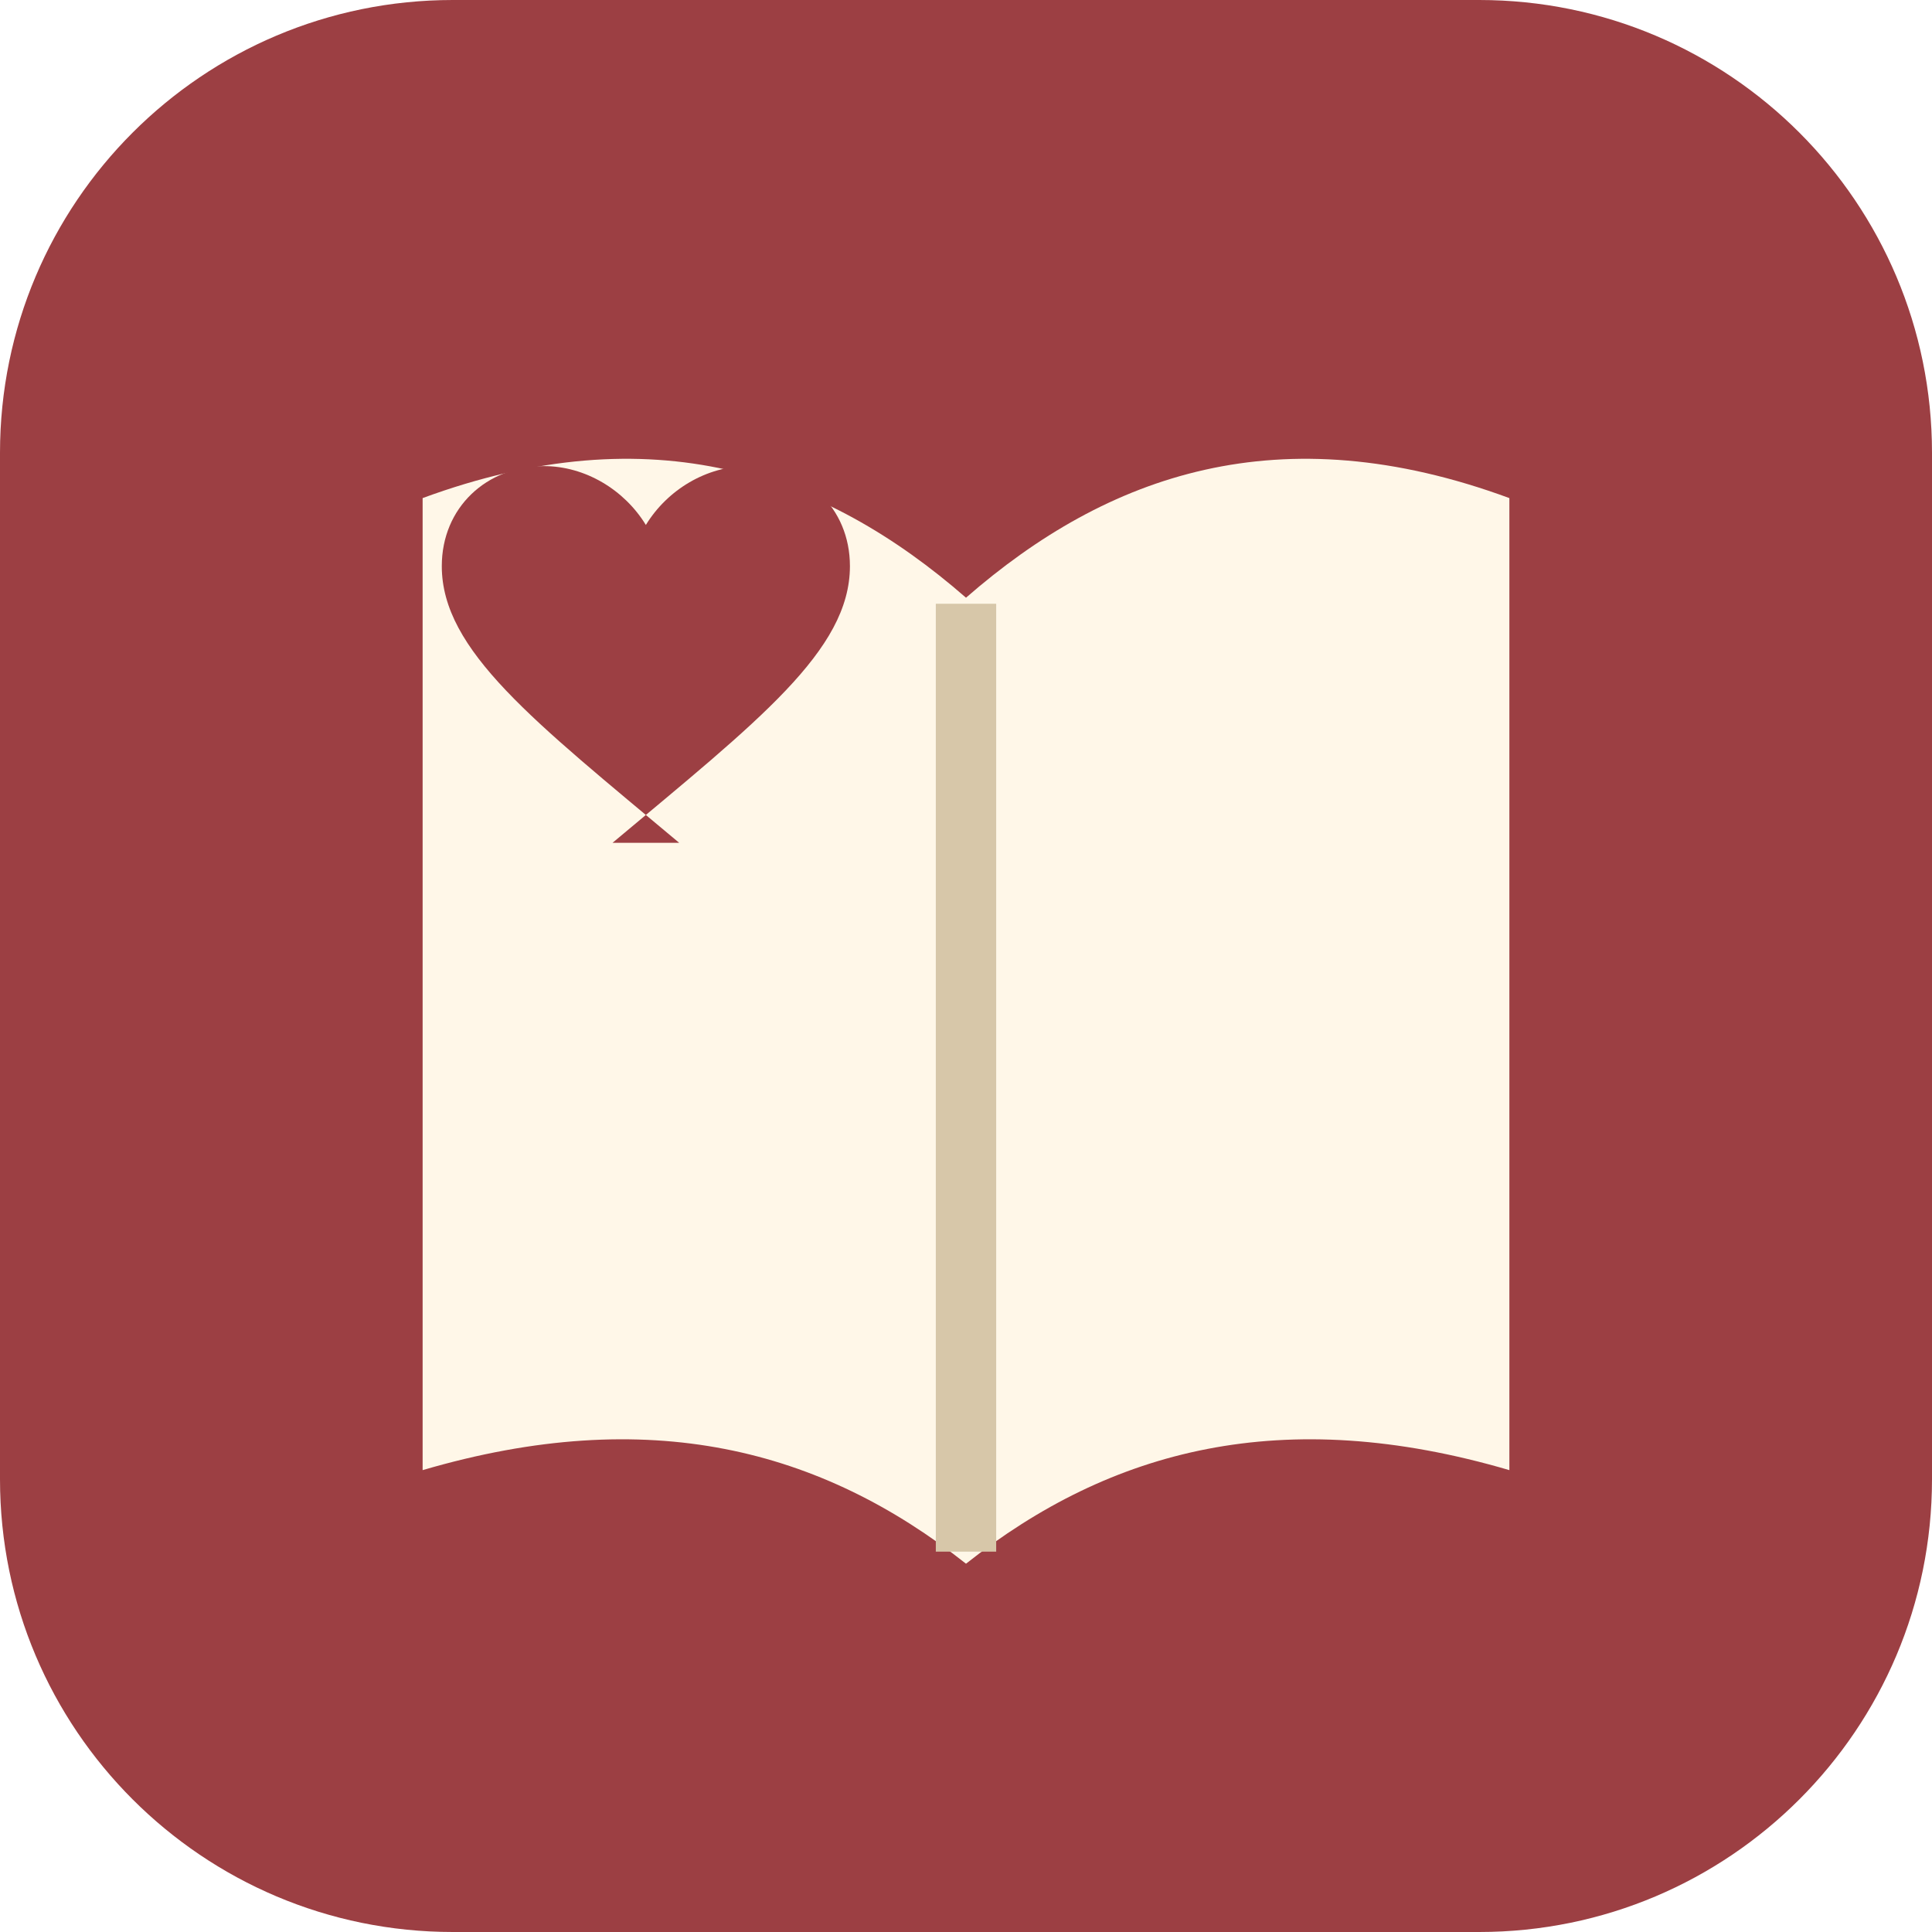
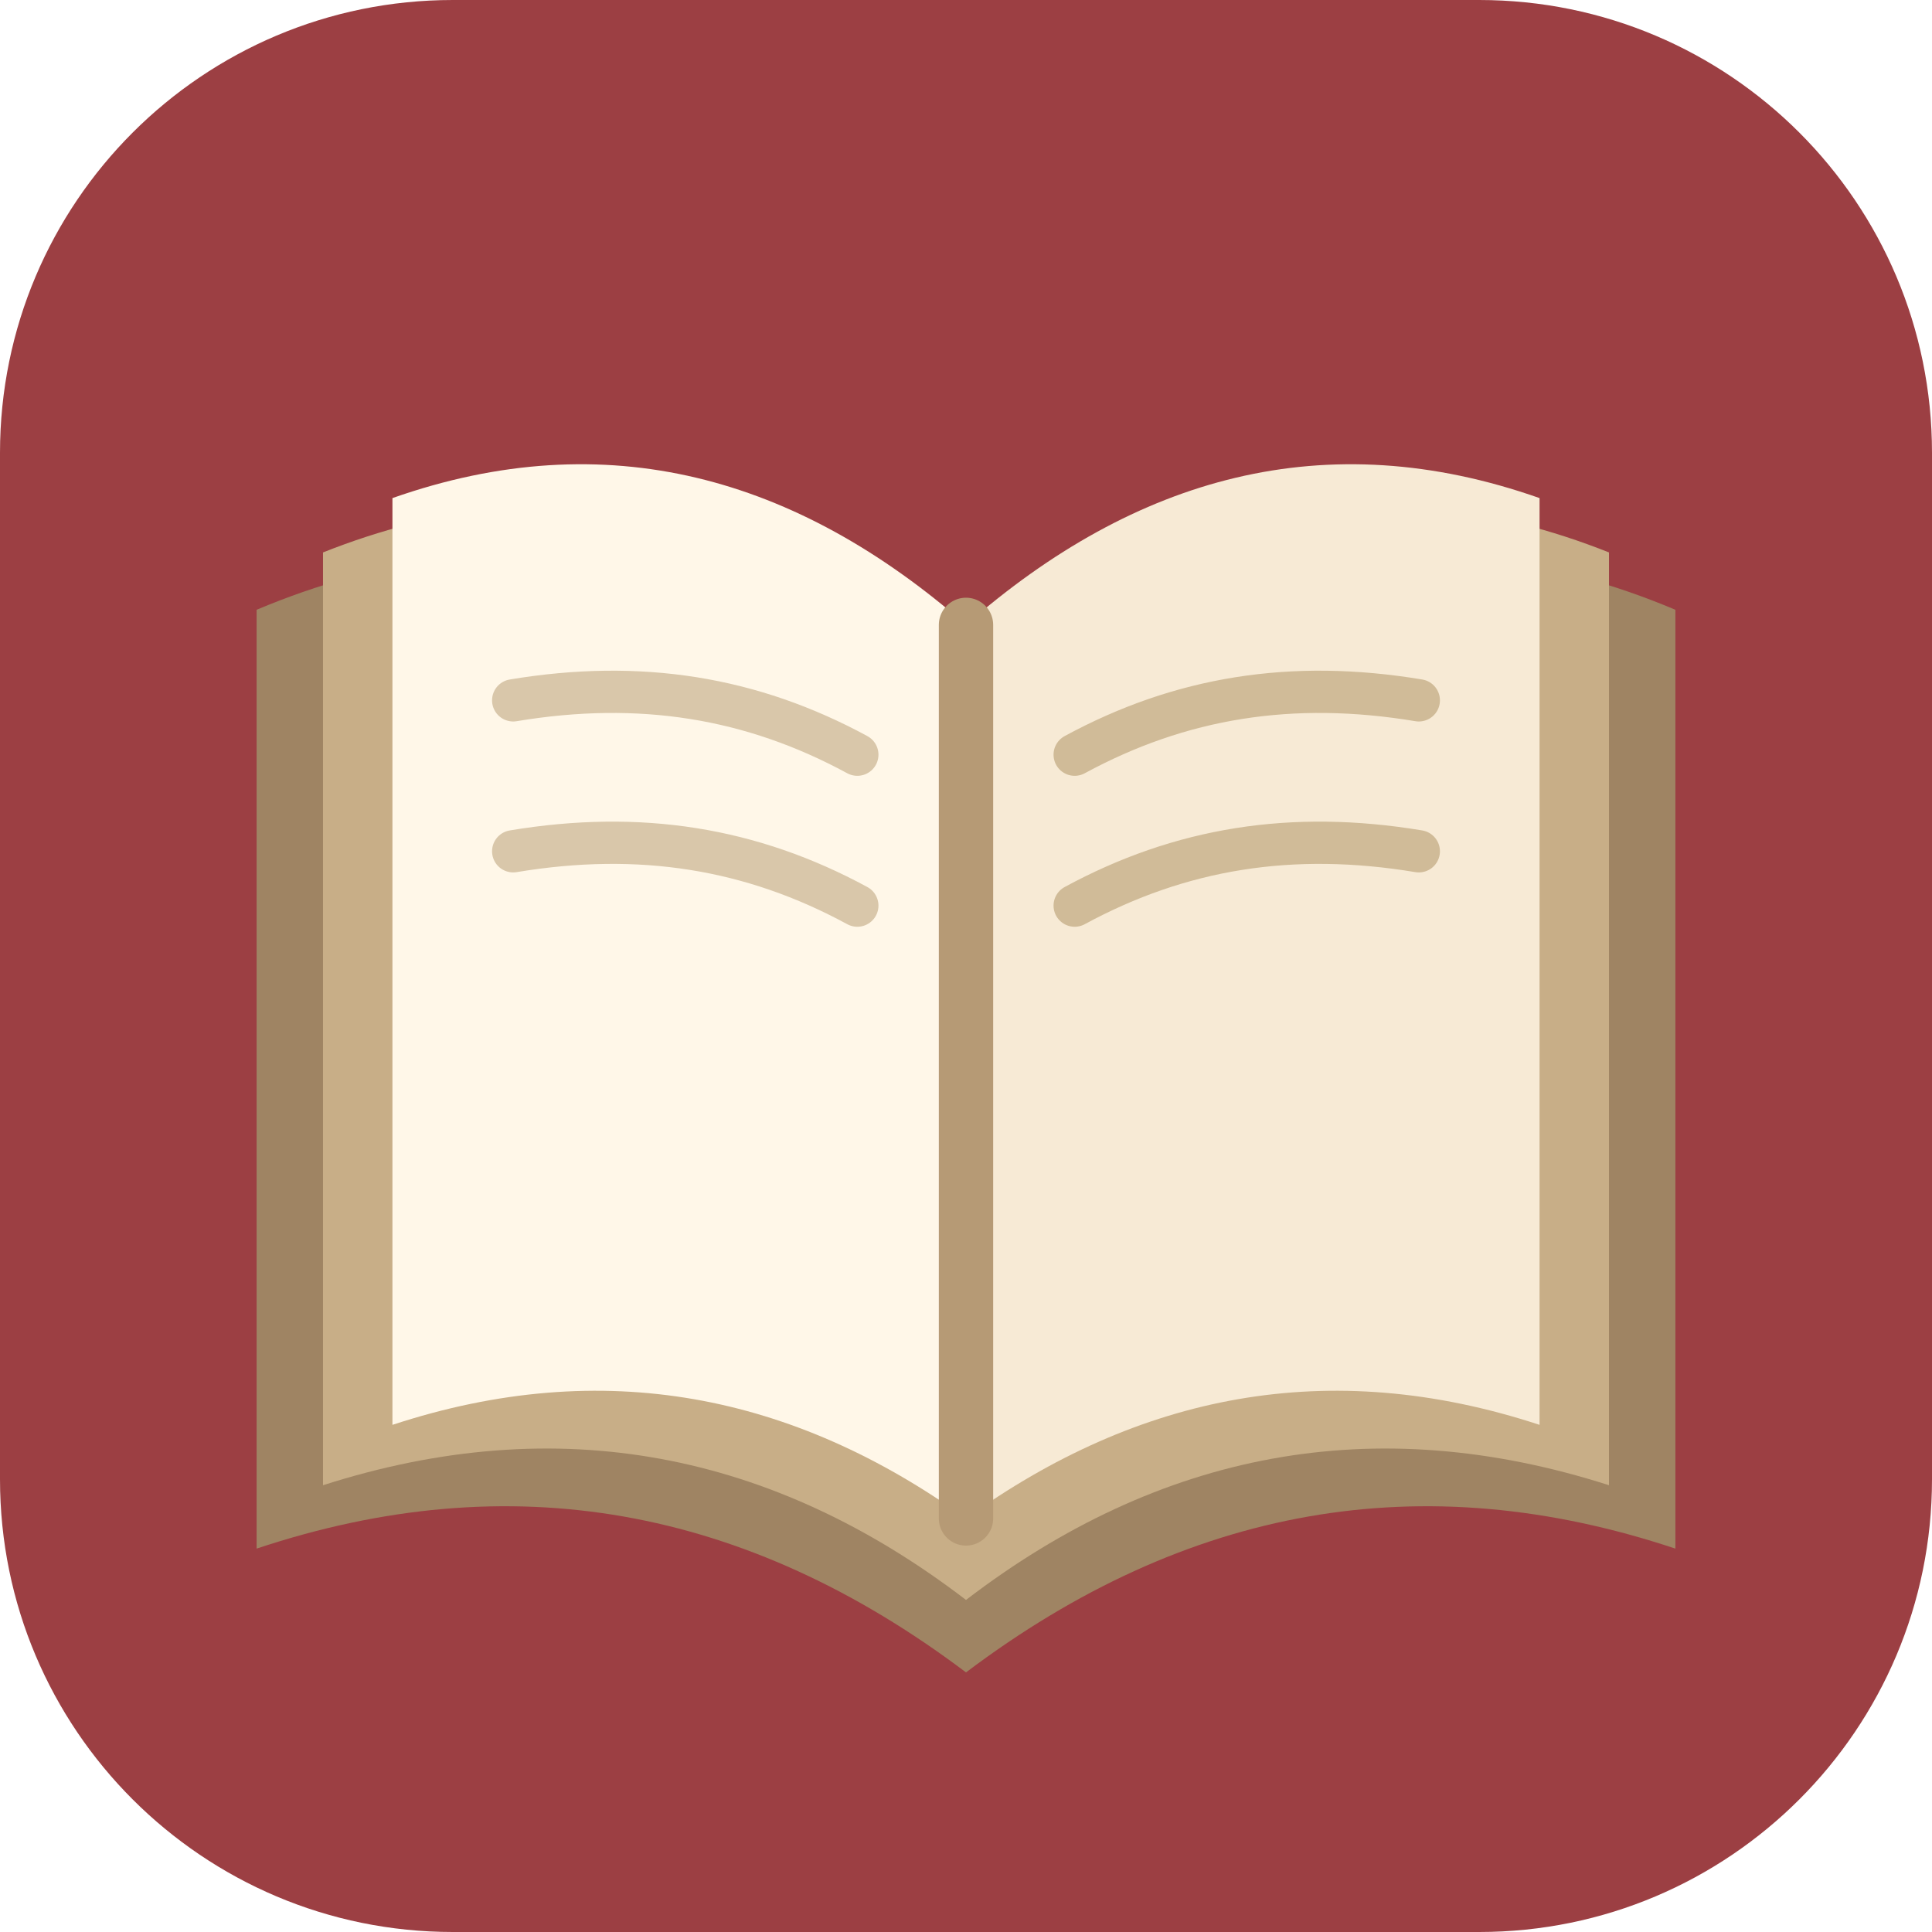
<svg xmlns="http://www.w3.org/2000/svg" viewBox="0 0 64 64">
  <rect width="64" height="64" rx="15" fill="#9c3f43" />
-   <path d="M14 16.5c7.6-2.8 13.3-.8 18 3.3 4.7-4.1 10.4-6.1 18-3.3v32.2c-7.5-2.2-13.2-.7-18 3.1-4.8-3.8-10.5-5.3-18-3.1V16.5Z" fill="#fff7e8" />
-   <path d="M32 20v31.4" fill="none" stroke="#d7c7a9" stroke-width="2" />
-   <path d="M32 36.8c-7.4-6.2-12.1-9.8-12.1-14.1 0-3 2.3-5.1 5.2-5.1 2.1 0 4.1 1.2 5.2 3 1.1-1.8 3.1-3 5.2-3 2.9 0 5.2 2.1 5.2 5.1 0 4.3-4.7 7.9-12.1 14.1Z" transform="translate(1.7 4) scale(.65)" fill="#9c3f43" />
+   <path d="M8.5 20.2c8.3-3.5 16.1-1.8 23.5 3.7 7.4-5.5 15.2-7.2 23.5-3.7v31.1c-8.4-2.8-16.2-1.4-23.5 4.1-7.3-5.5-15.1-6.9-23.5-4.1V20.2Z" fill="#9f8463" />
+   <path d="M10.7 18.3c7.8-3.1 14.9-1.4 21.3 3.5 6.4-4.9 13.5-6.6 21.3-3.5v30.9c-7.8-2.5-14.9-1.1-21.3 3.8-6.4-4.9-13.5-6.3-21.3-3.8V18.3Z" fill="#c8ae87" />
+   <path d="M13 16.5c7.1-2.5 13.4-.7 19 4.2v29.6c-5.7-4.1-12-5.4-19-3.1V16.5Z" fill="#fff7e8" />
+   <path d="M51 16.5c-7.1-2.5-13.4-.7-19 4.2v29.6c5.7-4.1 12-5.4 19-3.1V16.5Z" fill="#f7ead5" />
+   <path d="M32 20.7v29.6" fill="none" stroke="#b69a75" stroke-width="1.8" stroke-linecap="round" />
+   <path d="M17 23.2c4.2-.7 7.9-.1 11.4 1.8M17 28.2c4.2-.7 7.9-.1 11.4 1.8" fill="none" stroke="#d9c7aa" stroke-width="1.4" stroke-linecap="round" />
+   <path d="M47 23.2c-4.2-.7-7.9-.1-11.4 1.8M47 28.2c-4.2-.7-7.9-.1-11.4 1.8" fill="none" stroke="#d0bb98" stroke-width="1.4" stroke-linecap="round" />
</svg>
